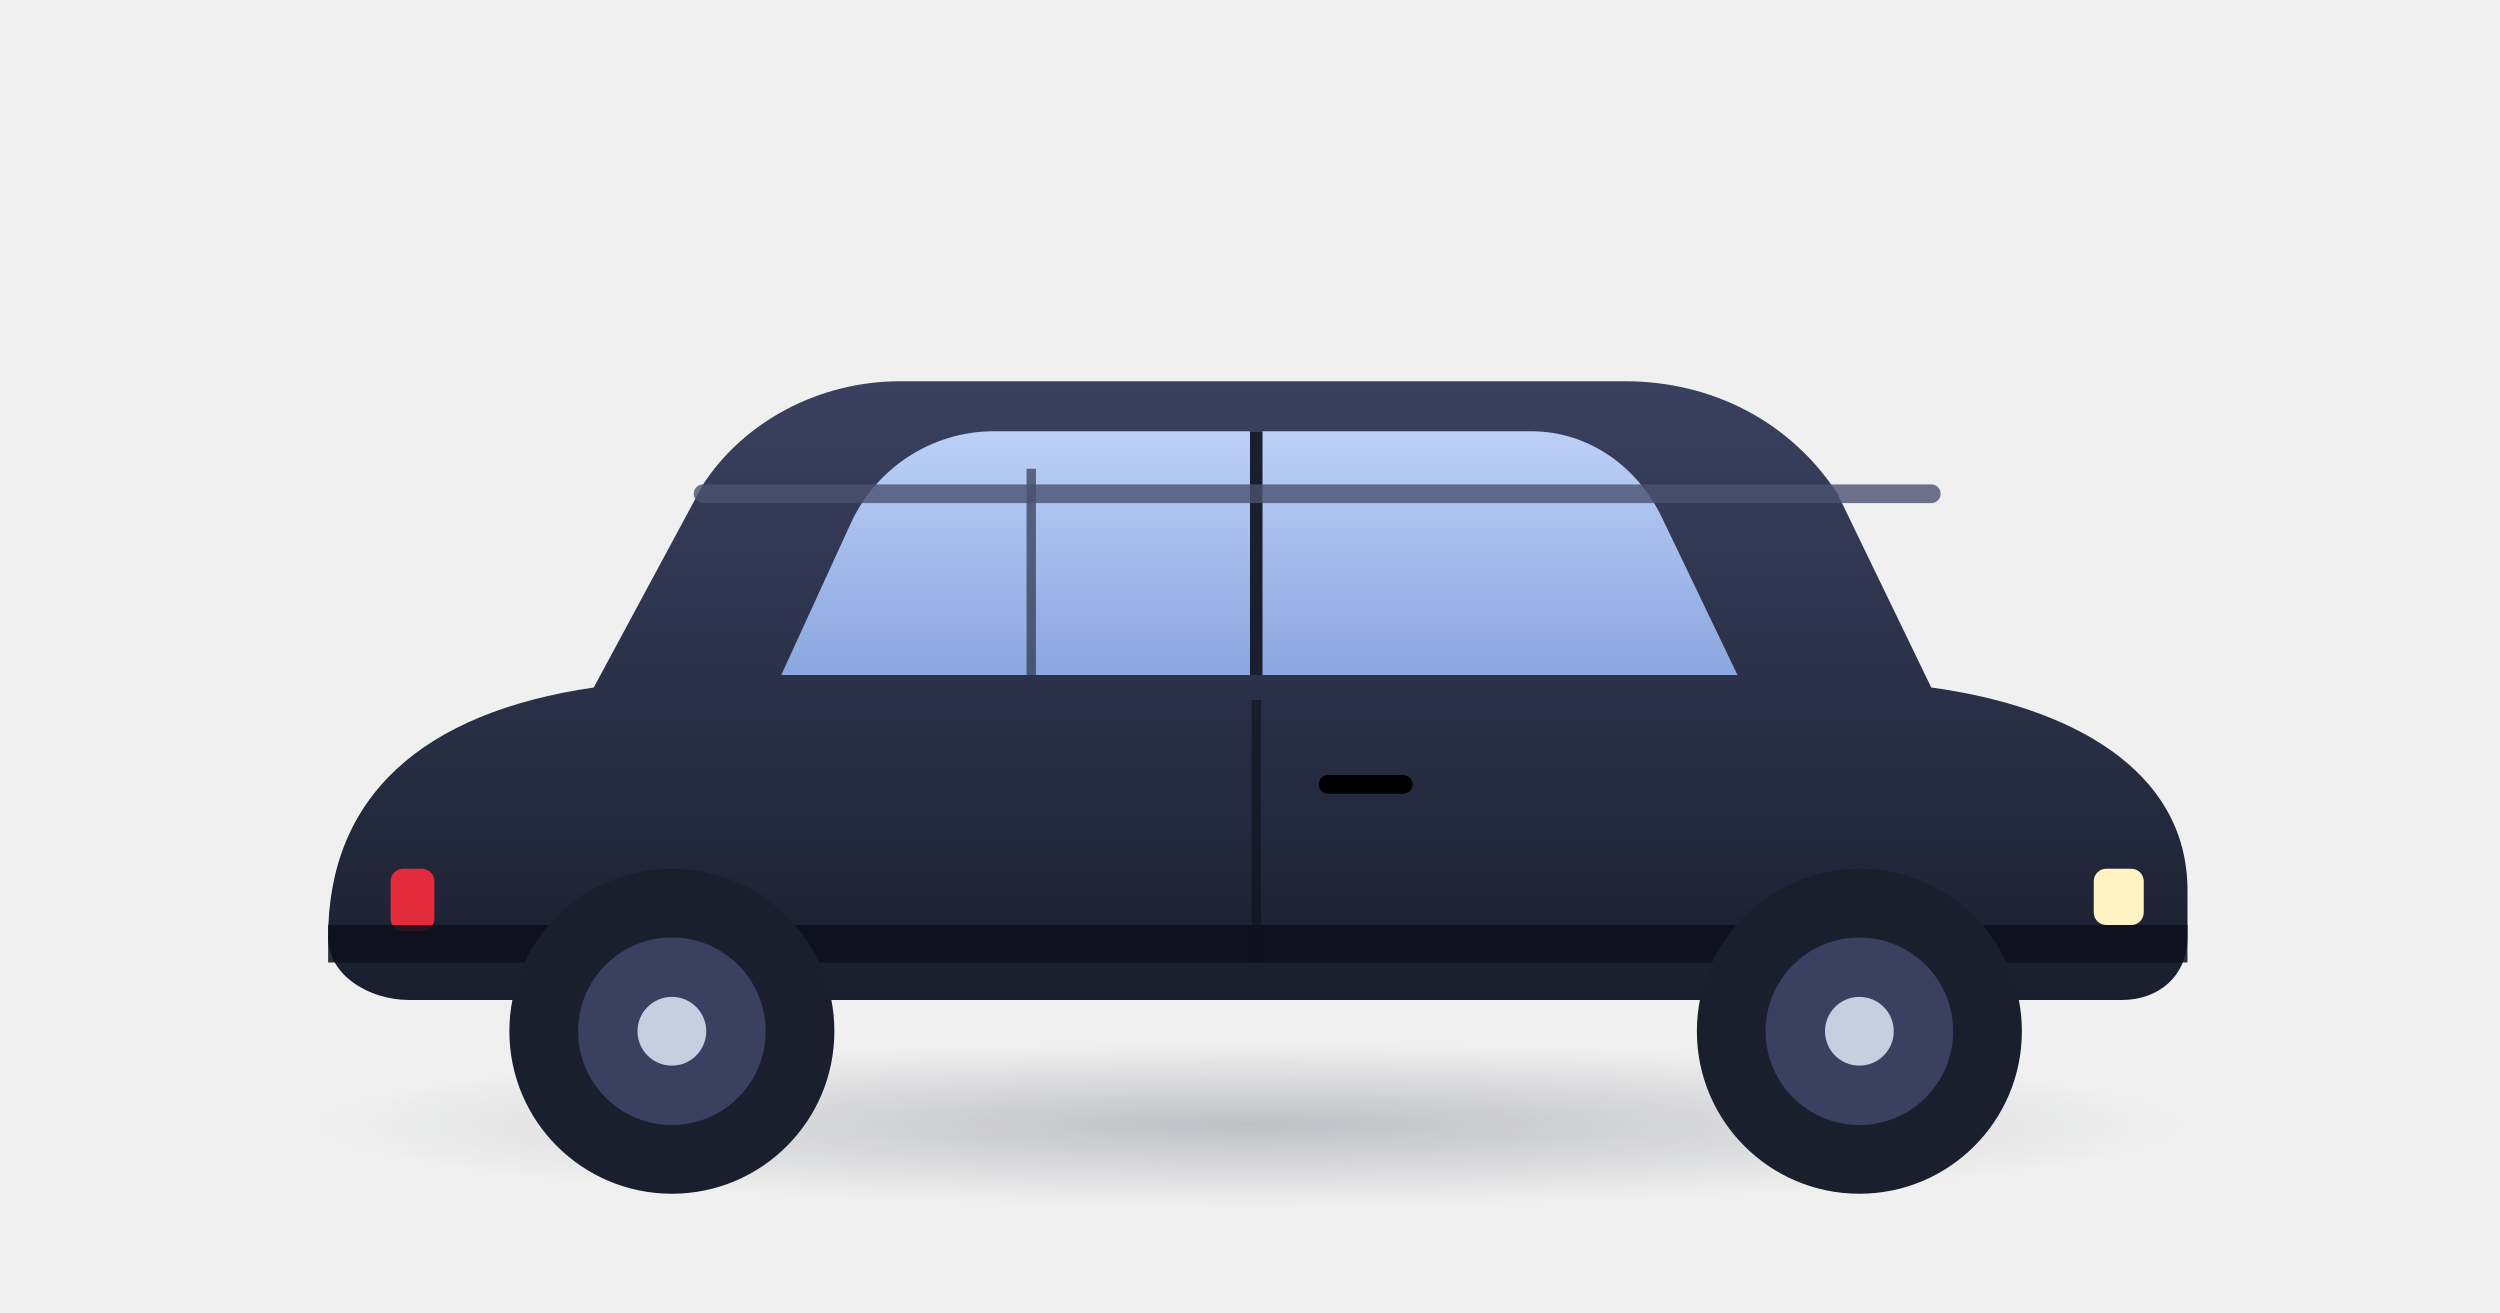
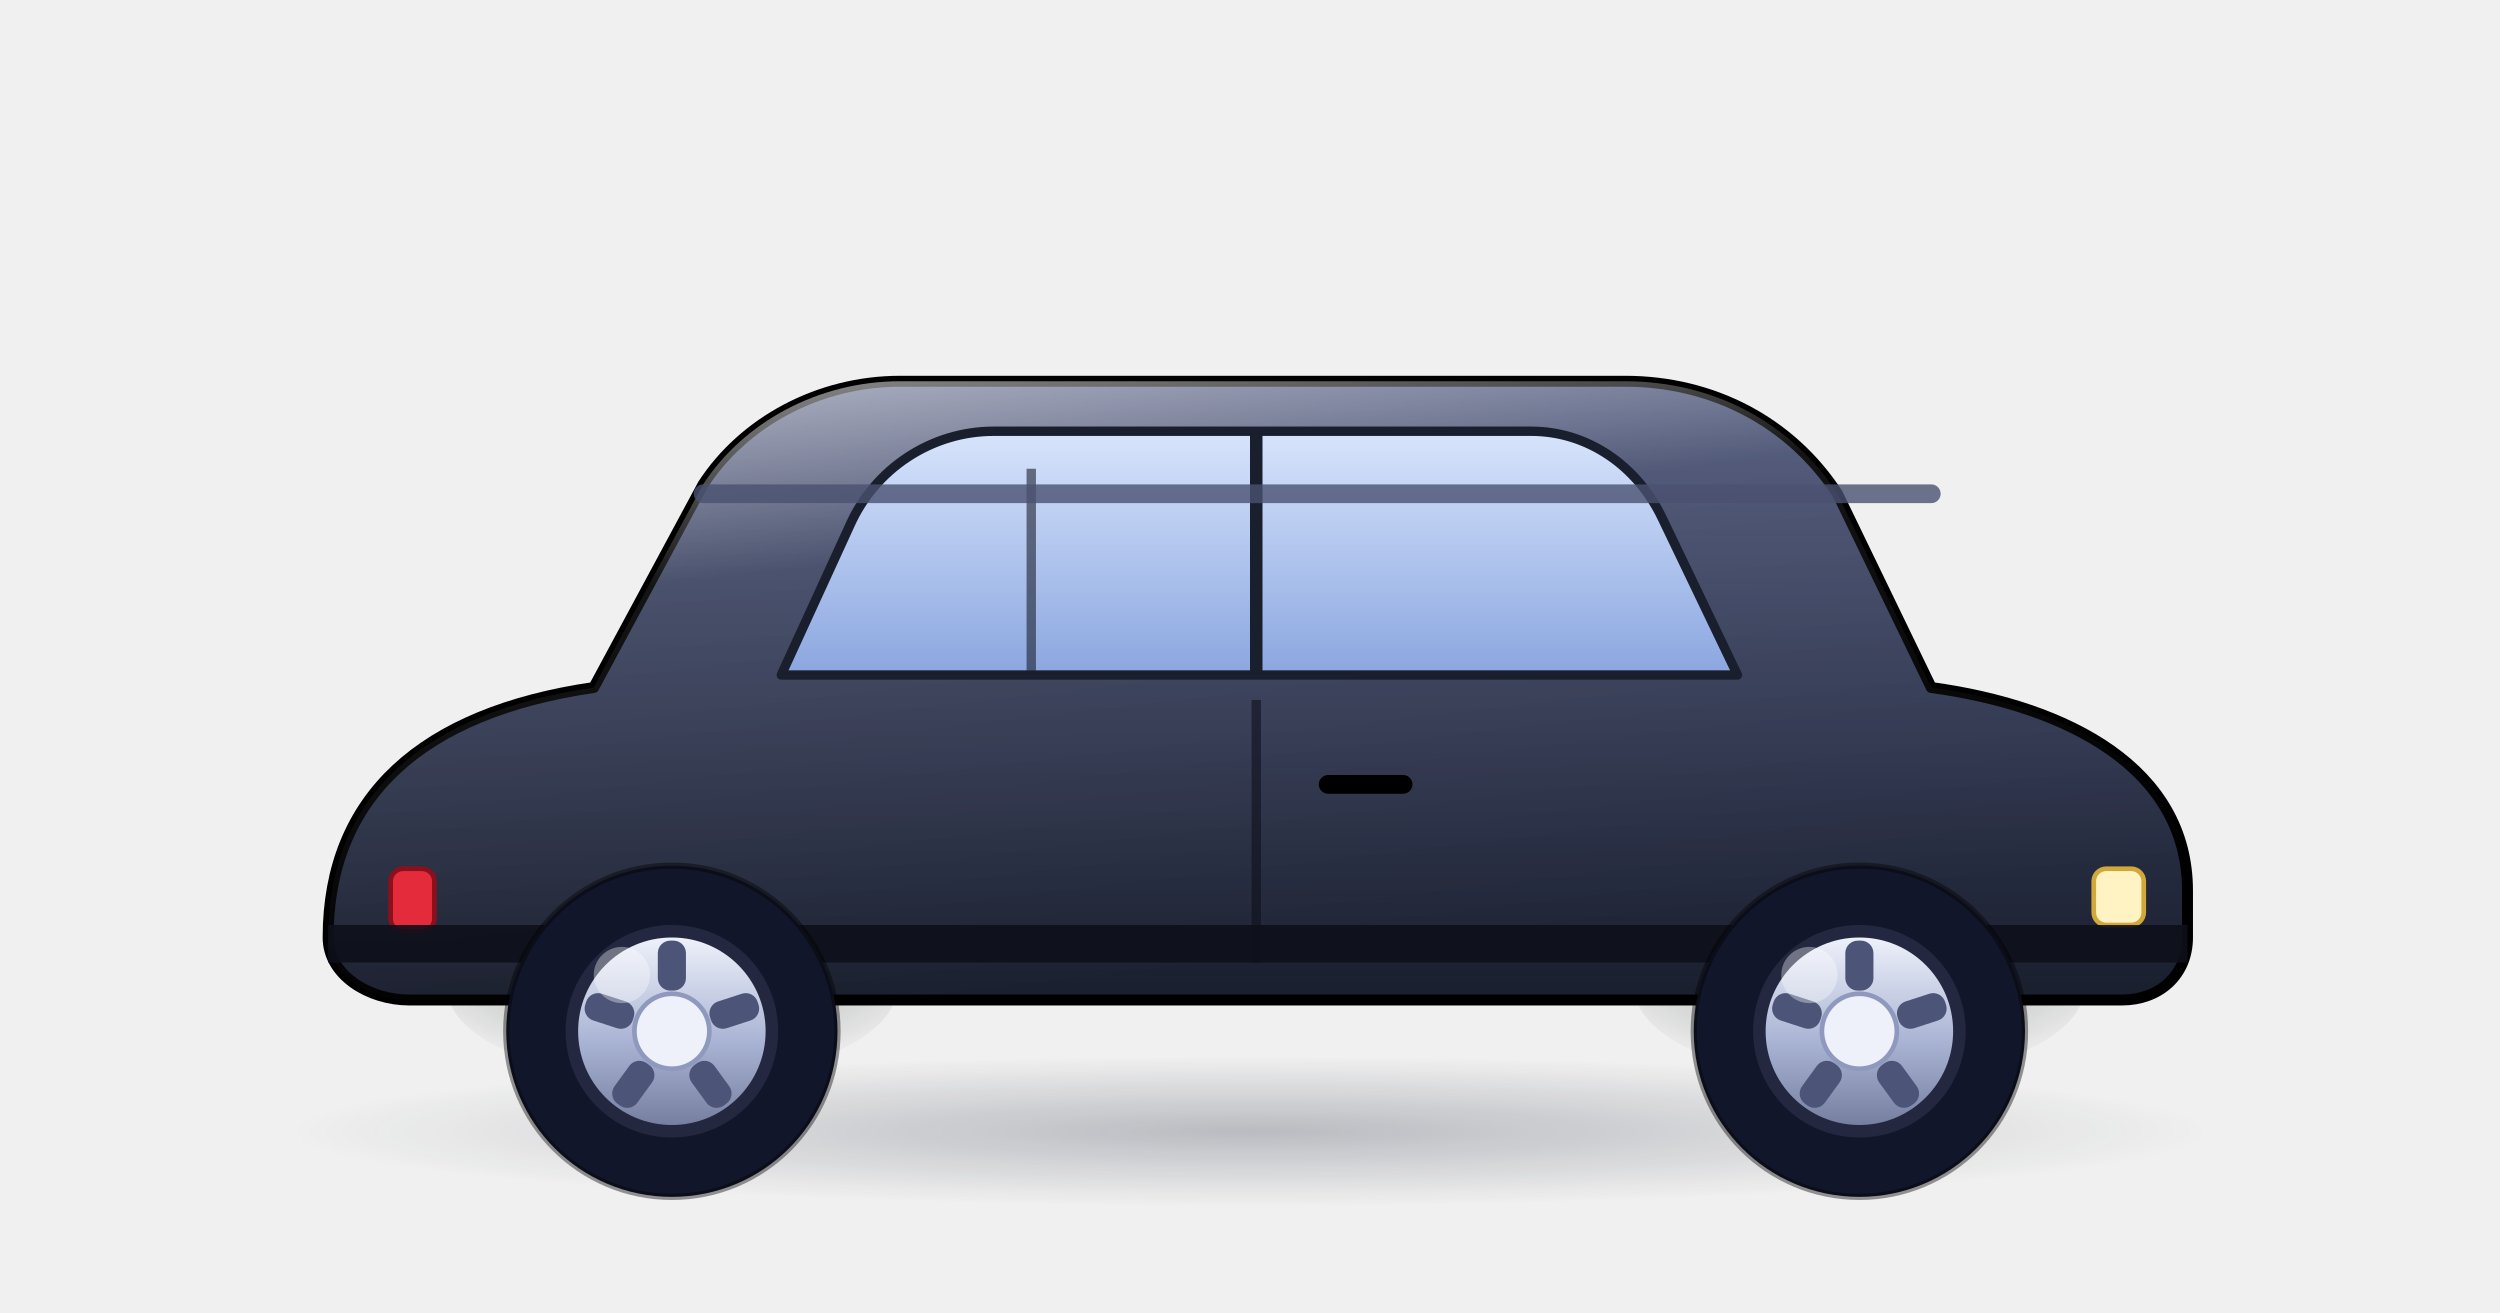
<svg xmlns="http://www.w3.org/2000/svg" viewBox="0 0 800 420" width="800" height="420">
  <defs>
+     <linearGradient id="rim-shared" x1="0" y1="0" x2="0" y2="1">
+       <stop offset="0%" stop-color="#eef1fa" />
+       <stop offset="55%" stop-color="#aab4d4" />
+       <stop offset="100%" stop-color="#767fa0" />
+     </linearGradient>
    <linearGradient id="body-sd" x1="0" y1="0" x2="0" y2="1">
-       <stop offset="0%" stop-color="#3a4160" />
+       <stop offset="0%" stop-color="#4a5378" />
      <stop offset="100%" stop-color="#1a1f2e" />
    </linearGradient>
    <linearGradient id="glass-sd" x1="0" y1="0" x2="0" y2="1">
-       <stop offset="0%" stop-color="#bcd0f7" />
+       <stop offset="0%" stop-color="#d7e4fb" />
      <stop offset="100%" stop-color="#8ba6e0" />
    </linearGradient>
+     <linearGradient id="sheen-sd" x1="0" y1="0" x2="0.35" y2="1">
+       <stop offset="0%" stop-color="#ffffff" stop-opacity="0.65" />
+       <stop offset="35%" stop-color="#ffffff" stop-opacity="0.08" />
+       <stop offset="100%" stop-color="#ffffff" stop-opacity="0" />
+     </linearGradient>
    <radialGradient id="shadow-sd" cx="50%" cy="50%" r="50%">
-       <stop offset="0%" stop-color="#10162b" stop-opacity="0.22" />
+       <stop offset="0%" stop-color="#10162b" stop-opacity="0.24" />
      <stop offset="100%" stop-color="#10162b" stop-opacity="0" />
    </radialGradient>
+     <radialGradient id="arch-sd" cx="50%" cy="35%" r="65%">
+       <stop offset="0%" stop-color="#05070f" stop-opacity="0.38" />
+       <stop offset="100%" stop-color="#05070f" stop-opacity="0" />
+     </radialGradient>
+     <linearGradient id="rim-sd" x1="0" y1="0" x2="0" y2="1">
+       <stop offset="0%" stop-color="#e4e9f7" />
+       <stop offset="55%" stop-color="#aab4d4" />
+       <stop offset="100%" stop-color="#767fa0" />
+     </linearGradient>
  </defs>
-   <ellipse cx="400" cy="360" rx="300" ry="26" fill="url(#shadow-sd)" />
-   <path d="M105 300 C105 255 135 228 190 220 L225 155 C238 135 262 122 288 122 L520 122 C548 122 573 135 588 158 L618 220 C662 226 700 246 700 285 L700 300 C700 312 691 320 679 320 L131 320 C118 320 105 312 105 300 Z" fill="url(#body-sd)" />
-   <path d="M250 216 L272 168 C280 150 298 138 318 138 L490 138 C508 138 524 149 532 166 L556 216 Z" fill="url(#glass-sd)" />
+   <ellipse cx="400" cy="362" rx="305" ry="24" fill="url(#shadow-sd)" />
+   <ellipse cx="215" cy="316" rx="72" ry="30" fill="url(#arch-sd)" />
+   <ellipse cx="595" cy="316" rx="72" ry="30" fill="url(#arch-sd)" />
+   <path d="M105 300 C105 255 135 228 190 220 L225 155 C238 135 262 122 288 122 L520 122 C548 122 573 135 588 158 L618 220 C662 226 700 246 700 285 L700 300 C700 312 691 320 679 320 L131 320 C118 320 105 312 105 300 Z" fill="url(#body-sd)" stroke="#000000" stroke-width="3.5" stroke-linejoin="round" />
+   <path d="M105 300 C105 255 135 228 190 220 L225 155 C238 135 262 122 288 122 L520 122 C548 122 573 135 588 158 L618 220 C662 226 700 246 700 285 L700 300 C700 312 691 320 679 320 L131 320 C118 320 105 312 105 300 Z" fill="url(#sheen-sd)" />
+   <path d="M250 216 L272 168 C280 150 298 138 318 138 L490 138 C508 138 524 149 532 166 L556 216 Z" fill="url(#glass-sd)" stroke="#1a1f2e" stroke-width="3" stroke-linejoin="round" />
  <line x1="402" y1="138" x2="402" y2="216" stroke="#1a1f2e" stroke-width="4" />
  <line x1="330" y1="150" x2="330" y2="216" stroke="#1a1f2e" stroke-width="3" opacity="0.6" />
  <line x1="402" y1="224" x2="402" y2="308" stroke="#0d0f1a" stroke-width="3" opacity="0.6" />
  <rect x="422" y="248" width="30" height="6" rx="3" fill="#000000" />
  <path d="M225 158 L618 158" stroke="#4a5170" stroke-width="6" stroke-linecap="round" opacity="0.8" />
  <rect x="125" y="278" width="14" height="20" rx="4" fill="#e42b3c" />
+   <rect x="125" y="278" width="14" height="20" rx="4" fill="none" stroke="#8c0f1c" stroke-width="1.5" />
  <rect x="670" y="278" width="16" height="18" rx="4" fill="#fff3c4" />
-   <path d="M105 296 L700 296 L700 308 L105 308 Z" fill="#0d0f1a" opacity="0.85" />
+   <rect x="670" y="278" width="16" height="18" rx="4" fill="none" stroke="#d1a83a" stroke-width="1.5" />
+   <path d="M105 296 L700 296 L700 308 L105 308 Z" fill="#0d0f1a" opacity="0.9" />
  <g>
-     <circle cx="215" cy="330" r="52" fill="#1a1f2e" />
-     <circle cx="215" cy="330" r="30" fill="#3a4160" />
-     <circle cx="215" cy="330" r="11" fill="#c7cee0" />
+     <circle cx="215" cy="330" r="53" fill="#12162a" />
+     <circle cx="215" cy="330" r="53" fill="none" stroke="#000000" stroke-width="2" opacity="0.4" />
+     <circle cx="215" cy="330" r="34" fill="#232840" />
+     <circle cx="215" cy="330" r="30" fill="url(#rim-shared)" />
+     <rect x="210.5" y="301" width="9" height="16" rx="4" fill="#4c5578" transform="rotate(0.0 215 330)" />
+     <rect x="210.5" y="301" width="9" height="16" rx="4" fill="#4c5578" transform="rotate(72.0 215 330)" />
+     <rect x="210.5" y="301" width="9" height="16" rx="4" fill="#4c5578" transform="rotate(144.0 215 330)" />
+     <rect x="210.5" y="301" width="9" height="16" rx="4" fill="#4c5578" transform="rotate(216.0 215 330)" />
+     <rect x="210.5" y="301" width="9" height="16" rx="4" fill="#4c5578" transform="rotate(288.0 215 330)" />
+     <circle cx="215" cy="330" r="12" fill="#eef1fa" />
+     <circle cx="215" cy="330" r="12" fill="none" stroke="#8f99bd" stroke-width="1.5" />
+     <circle cx="199" cy="312" r="9" fill="#ffffff" opacity="0.35" />
  </g>
  <g>
-     <circle cx="595" cy="330" r="52" fill="#1a1f2e" />
-     <circle cx="595" cy="330" r="30" fill="#3a4160" />
-     <circle cx="595" cy="330" r="11" fill="#c7cee0" />
+     <circle cx="595" cy="330" r="53" fill="#12162a" />
+     <circle cx="595" cy="330" r="53" fill="none" stroke="#000000" stroke-width="2" opacity="0.4" />
+     <circle cx="595" cy="330" r="34" fill="#232840" />
+     <circle cx="595" cy="330" r="30" fill="url(#rim-shared)" />
+     <rect x="590.5" y="301" width="9" height="16" rx="4" fill="#4c5578" transform="rotate(0.0 595 330)" />
+     <rect x="590.5" y="301" width="9" height="16" rx="4" fill="#4c5578" transform="rotate(72.0 595 330)" />
+     <rect x="590.5" y="301" width="9" height="16" rx="4" fill="#4c5578" transform="rotate(144.0 595 330)" />
+     <rect x="590.5" y="301" width="9" height="16" rx="4" fill="#4c5578" transform="rotate(216.0 595 330)" />
+     <rect x="590.5" y="301" width="9" height="16" rx="4" fill="#4c5578" transform="rotate(288.0 595 330)" />
+     <circle cx="595" cy="330" r="12" fill="#eef1fa" />
+     <circle cx="595" cy="330" r="12" fill="none" stroke="#8f99bd" stroke-width="1.5" />
+     <circle cx="579" cy="312" r="9" fill="#ffffff" opacity="0.35" />
  </g>
</svg>
